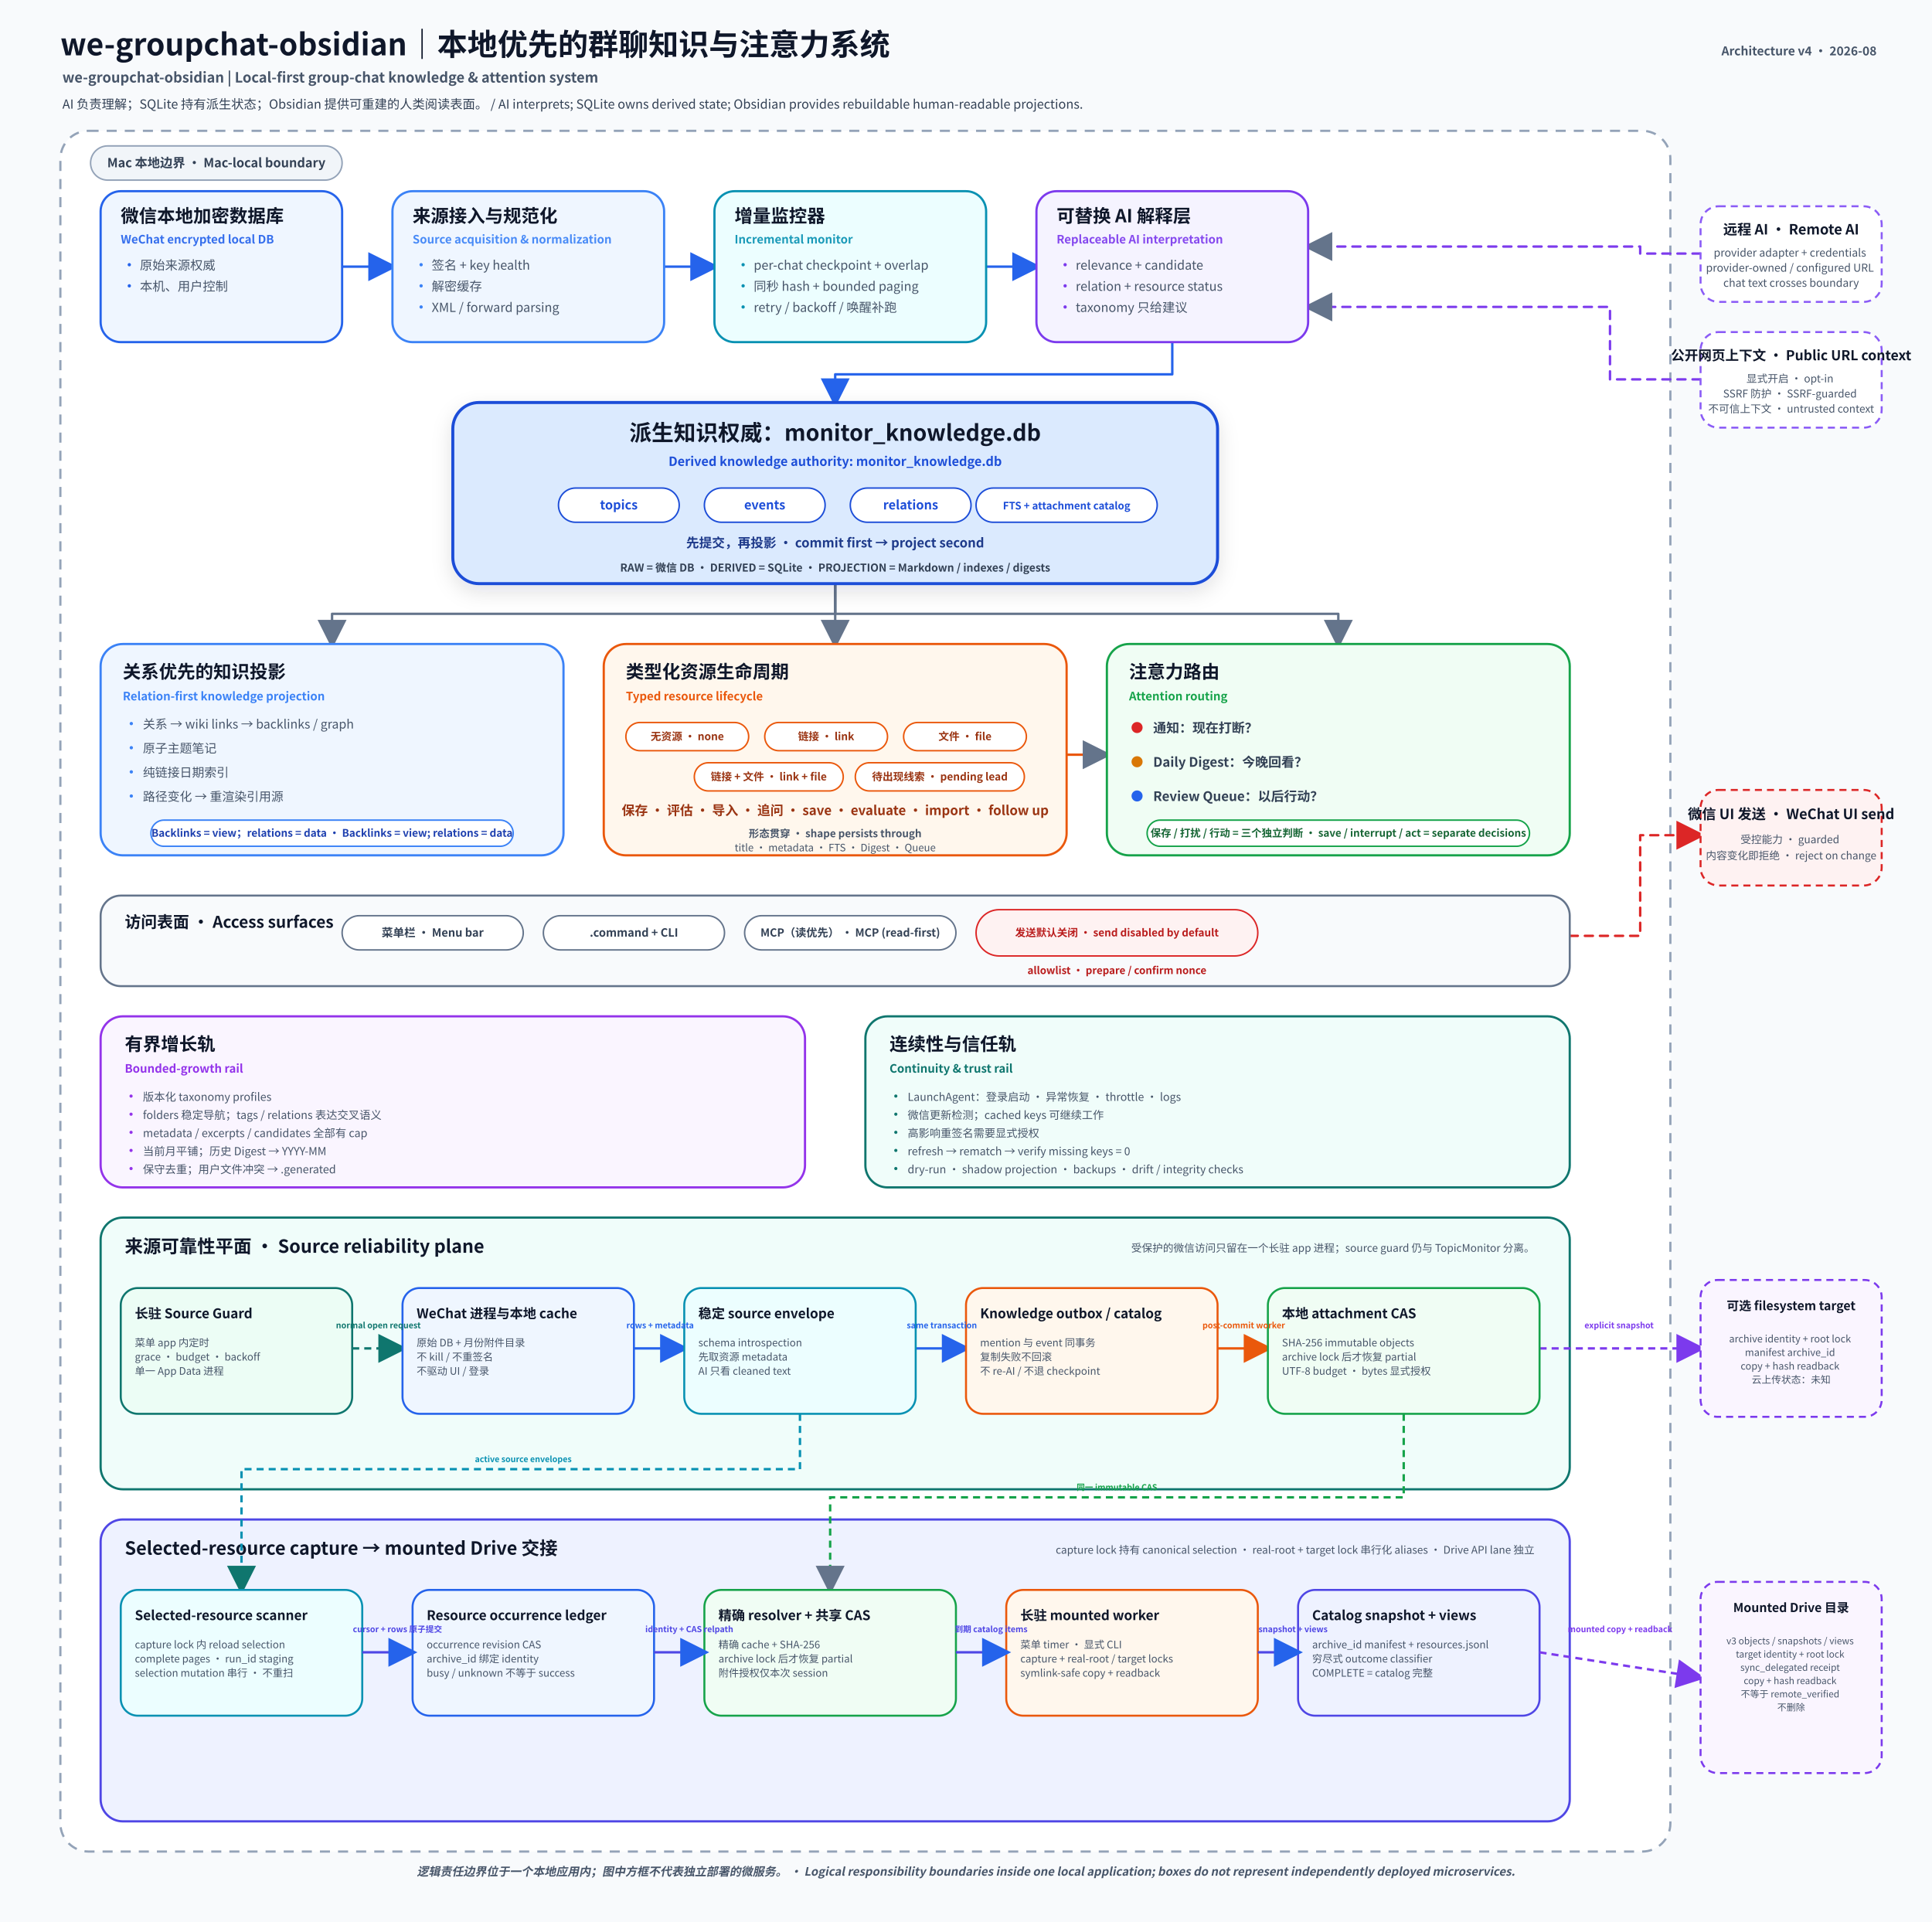
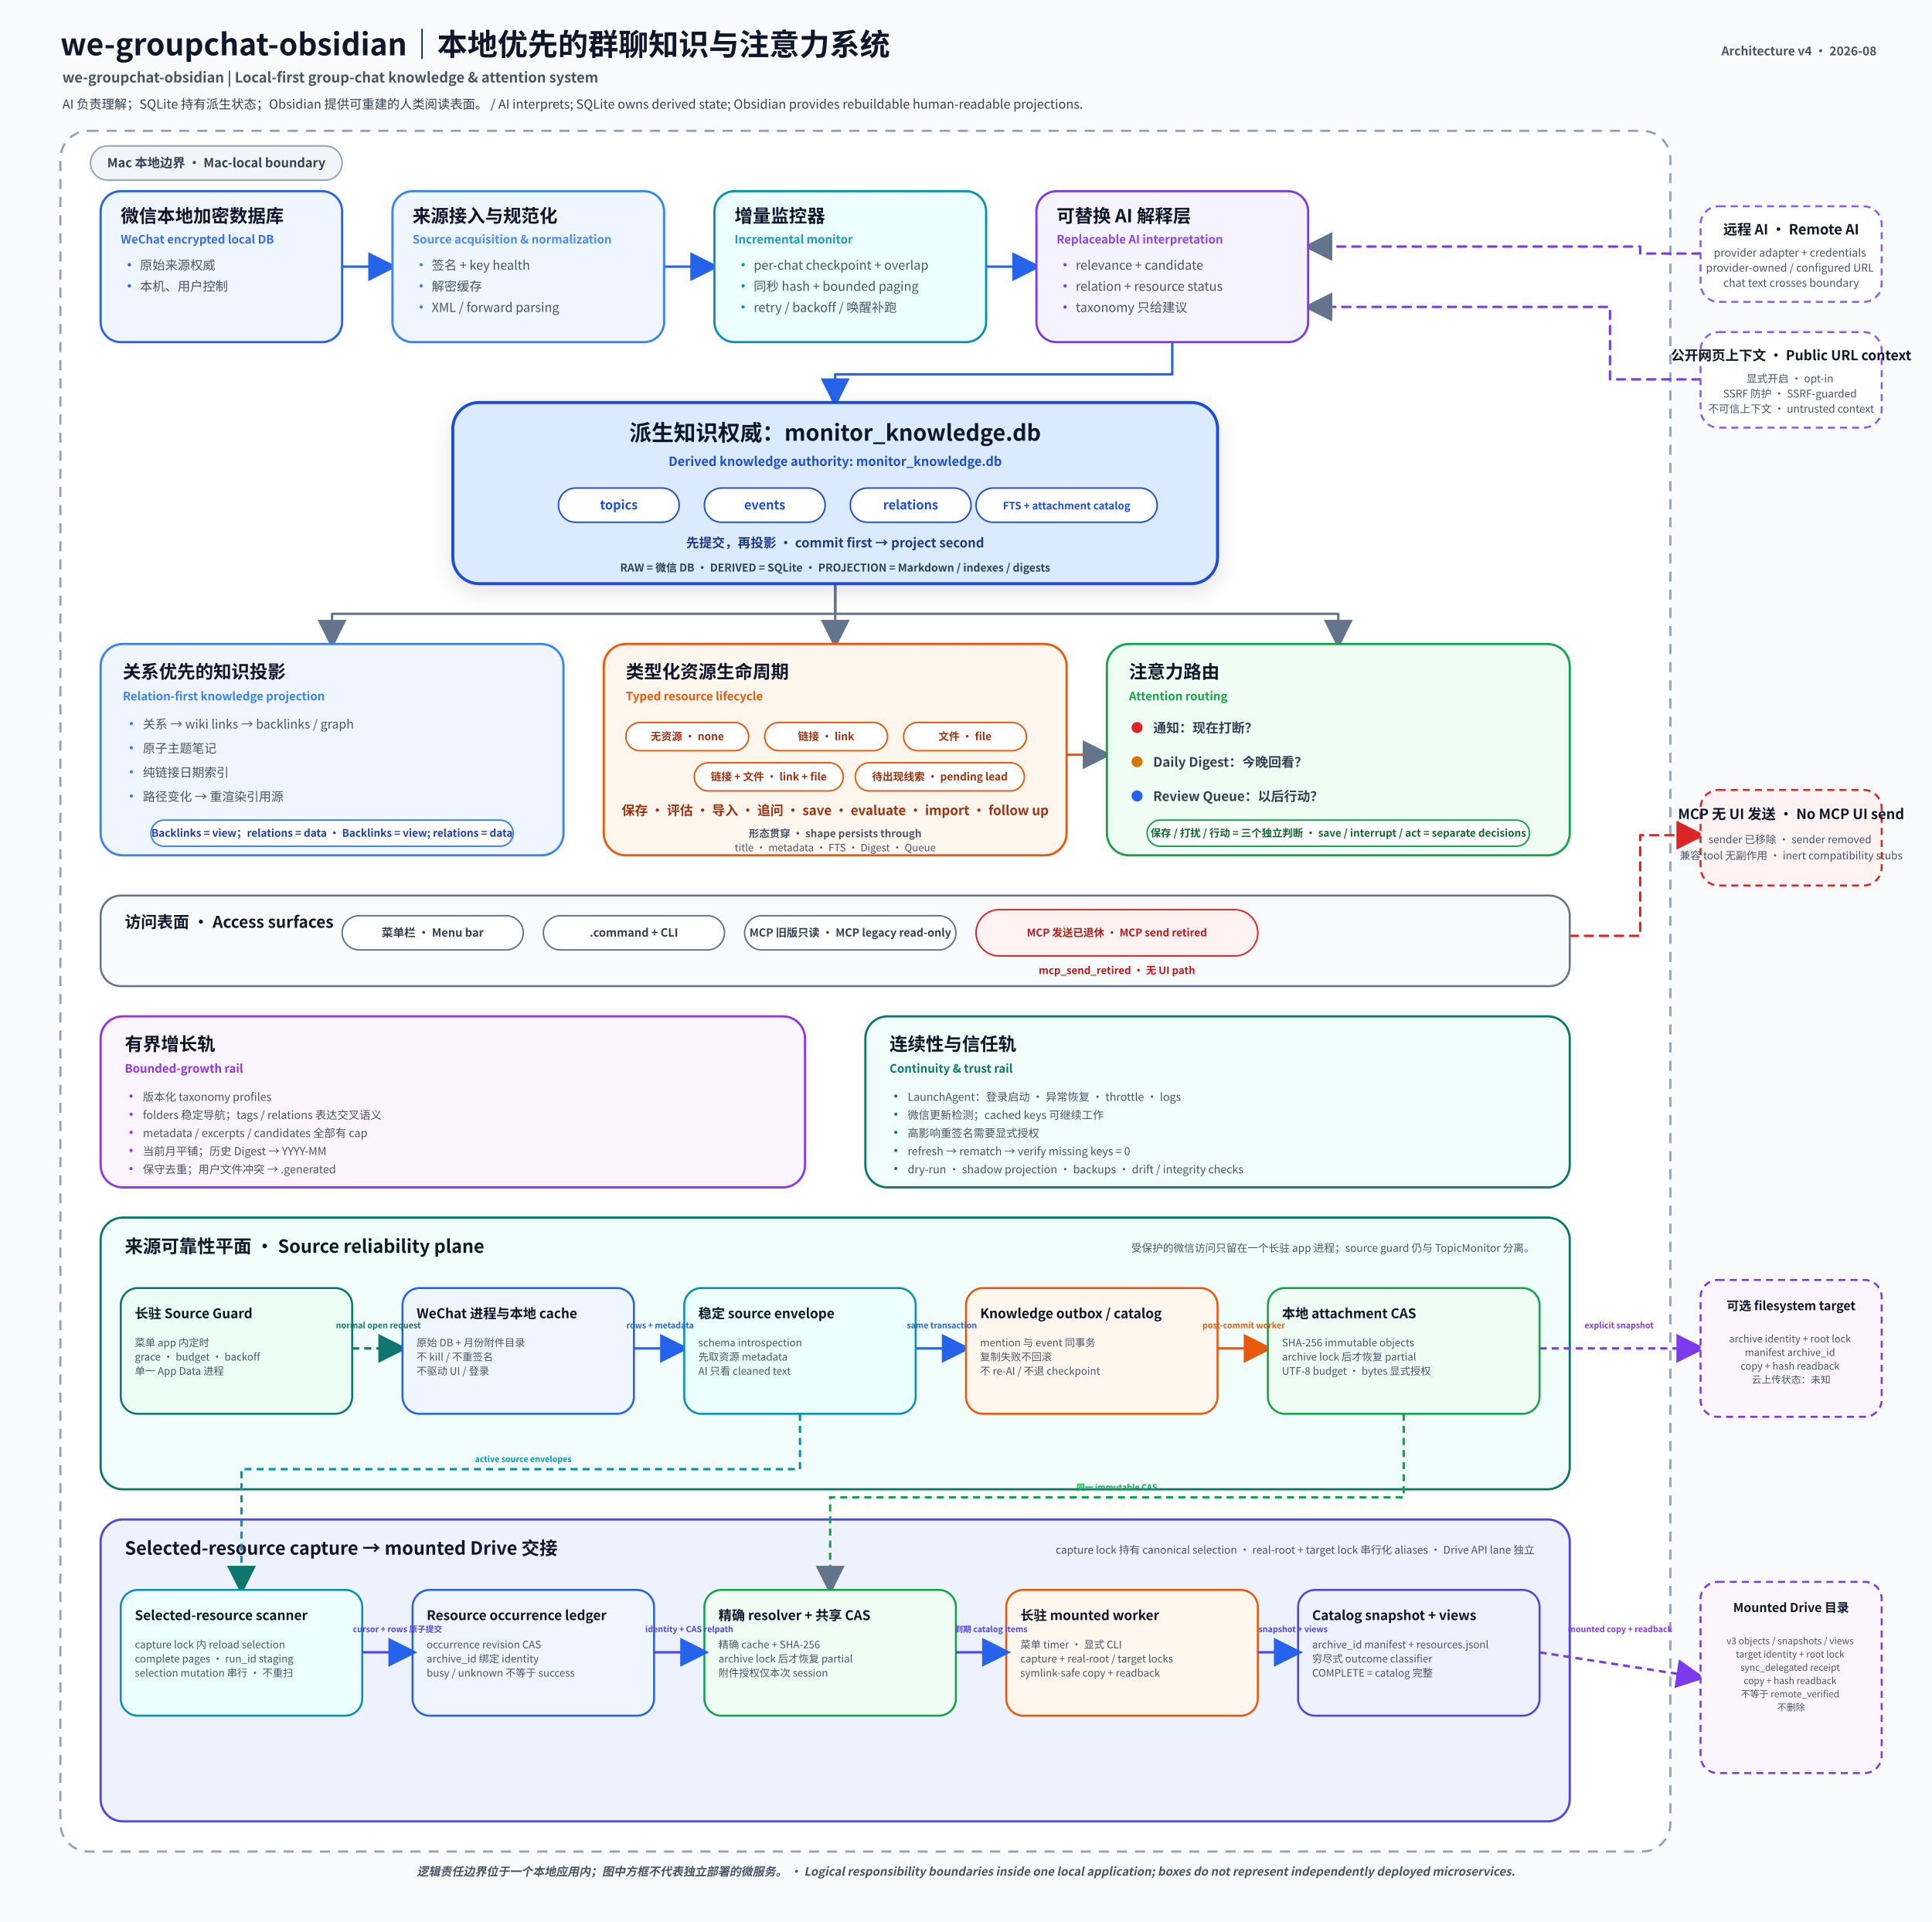
<svg xmlns="http://www.w3.org/2000/svg" width="1920" height="1910" viewBox="0 0 1920 1910" role="img" aria-labelledby="title desc">
  <defs>
    <marker id="arrow" markerWidth="12" markerHeight="12" refX="10" refY="6" orient="auto" markerUnits="strokeWidth">
      <path d="M 0 0 L 12 6 L 0 12 z" fill="#64748B" />
    </marker>
    <marker id="arrowBlue" markerWidth="12" markerHeight="12" refX="10" refY="6" orient="auto" markerUnits="strokeWidth">
      <path d="M 0 0 L 12 6 L 0 12 z" fill="#2563EB" />
    </marker>
    <marker id="arrowRed" markerWidth="12" markerHeight="12" refX="10" refY="6" orient="auto" markerUnits="strokeWidth">
      <path d="M 0 0 L 12 6 L 0 12 z" fill="#DC2626" />
    </marker>
    <filter id="shadow" x="-20%" y="-20%" width="140%" height="140%">
      <feDropShadow dx="0" dy="7" stdDeviation="10" flood-color="#0F172A" flood-opacity="0.12" />
    </filter>
    <marker id="arrowTeal" markerWidth="12" markerHeight="12" refX="10" refY="6" orient="auto">
      <path d="M 0 0 L 12 6 L 0 12 z" fill="#0F766E" />
    </marker>
    <marker id="arrowOrange" markerWidth="12" markerHeight="12" refX="10" refY="6" orient="auto">
      <path d="M 0 0 L 12 6 L 0 12 z" fill="#EA580C" />
    </marker>
    <marker id="arrowPurple" markerWidth="12" markerHeight="12" refX="10" refY="6" orient="auto">
      <path d="M 0 0 L 12 6 L 0 12 z" fill="#7C3AED" />
    </marker>
  </defs>
  <rect width="1920" height="1910" fill="#F8FAFC" />
  <text x="60" y="55" text-anchor="start" font-family="Noto Sans CJK SC, sans-serif" font-size="30" font-weight="800" font-style="normal" letter-spacing="0" fill="#0F172A" opacity="1.0">we-groupchat-obsidian｜本地优先的群聊知识与注意力系统</text>
  <text x="62" y="82" text-anchor="start" font-family="Noto Sans CJK SC, sans-serif" font-size="14" font-weight="550" font-style="normal" letter-spacing="0" fill="#475569" opacity="1.0">we-groupchat-obsidian | Local-first group-chat knowledge &amp; attention system</text>
  <text x="62" y="108" text-anchor="start" font-family="Noto Sans CJK SC, sans-serif" font-size="12.5" font-weight="500" font-style="normal" letter-spacing="0" fill="#334155" opacity="1.0">AI 负责理解；SQLite 持有派生状态；Obsidian 提供可重建的人类阅读表面。  /  AI interprets; SQLite owns derived state; Obsidian provides rebuildable human-readable projections.</text>
  <text x="1865" y="55" text-anchor="end" font-family="Noto Sans CJK SC, sans-serif" font-size="12" font-weight="650" font-style="normal" letter-spacing="0" fill="#475569" opacity="1.0">Architecture v4 · 2026-08</text>
  <rect x="60" y="130" width="1600" height="1710" rx="28" fill="#FFFFFF" fill-opacity="1.0" stroke="#94A3B8" stroke-width="2.2" stroke-dasharray="10 8" />
  <rect x="90" y="145" width="250" height="34" rx="17.0" fill="#F1F5F9" fill-opacity="1.0" stroke="#94A3B8" stroke-width="1.5" />
  <text x="215.0" y="166.25" text-anchor="middle" font-family="Noto Sans CJK SC, sans-serif" font-size="12.5" font-weight="600" font-style="normal" letter-spacing="0" fill="#334155" opacity="1.0">Mac 本地边界 · Mac-local boundary</text>
  <polyline points="340,265 390,265" fill="none" stroke="#2563EB" stroke-width="2.4" stroke-linecap="round" stroke-linejoin="round" opacity="1.0" marker-end="url(#arrowBlue)" />
  <polyline points="660,265 710,265" fill="none" stroke="#2563EB" stroke-width="2.4" stroke-linecap="round" stroke-linejoin="round" opacity="1.0" marker-end="url(#arrowBlue)" />
  <polyline points="980,265 1030,265" fill="none" stroke="#2563EB" stroke-width="2.4" stroke-linecap="round" stroke-linejoin="round" opacity="1.0" marker-end="url(#arrowBlue)" />
  <polyline points="1165,340 1165,372 830,372 830,400" fill="none" stroke="#2563EB" stroke-width="2.4" stroke-linecap="round" stroke-linejoin="round" opacity="1.0" marker-end="url(#arrowBlue)" />
  <polyline points="830,580 830,610 330,610 330,640" fill="none" stroke="#64748B" stroke-width="2.4" stroke-linecap="round" stroke-linejoin="round" opacity="1.0" marker-end="url(#arrow)" />
  <polyline points="830,580 830,640" fill="none" stroke="#64748B" stroke-width="2.4" stroke-linecap="round" stroke-linejoin="round" opacity="1.0" marker-end="url(#arrow)" />
  <polyline points="830,580 830,610 1330,610 1330,640" fill="none" stroke="#64748B" stroke-width="2.4" stroke-linecap="round" stroke-linejoin="round" opacity="1.0" marker-end="url(#arrow)" />
  <polyline points="1060,750 1100,750" fill="none" stroke="#EA580C" stroke-width="2.4" stroke-linecap="round" stroke-linejoin="round" opacity="1.0" marker-end="url(#arrow)" />
  <polyline points="1690,252 1630,252 1630,245 1300,245" fill="none" stroke="#7C3AED" stroke-width="2.4" stroke-linecap="round" stroke-linejoin="round" opacity="1.0" stroke-dasharray="8 7" marker-end="url(#arrow)" />
  <polyline points="1690,377 1600,377 1600,305 1300,305" fill="none" stroke="#7C3AED" stroke-width="2.4" stroke-linecap="round" stroke-linejoin="round" opacity="1.0" stroke-dasharray="8 7" marker-end="url(#arrow)" />
  <polyline points="1560,930 1630,930 1630,830 1690,830" fill="none" stroke="#DC2626" stroke-width="2.4" stroke-linecap="round" stroke-linejoin="round" opacity="1.0" stroke-dasharray="8 7" marker-end="url(#arrowRed)" />
  <rect x="100" y="190" width="240" height="150" rx="20" fill="#EFF6FF" fill-opacity="1.0" stroke="#2563EB" stroke-width="2.2" />
  <text x="120" y="221" text-anchor="start" font-family="Noto Sans CJK SC, sans-serif" font-size="18" font-weight="750" font-style="normal" letter-spacing="0" fill="#0F172A" opacity="1.0">微信本地加密数据库</text>
  <text x="120" y="242" text-anchor="start" font-family="Noto Sans CJK SC, sans-serif" font-size="11.5" font-weight="560" font-style="normal" letter-spacing="0" fill="#2563EB" opacity="0.92">WeChat encrypted local DB</text>
  <text x="122" y="268" text-anchor="start" font-family="Noto Sans CJK SC, sans-serif" font-size="13" font-weight="800" font-style="normal" letter-spacing="0" fill="#2563EB" opacity="1.0">•</text>
  <text x="139" y="268" text-anchor="start" font-family="Noto Sans CJK SC, sans-serif" font-size="12.5" font-weight="500" font-style="normal" letter-spacing="0" fill="#475569" opacity="1.0">原始来源权威</text>
  <text x="122" y="289" text-anchor="start" font-family="Noto Sans CJK SC, sans-serif" font-size="13" font-weight="800" font-style="normal" letter-spacing="0" fill="#2563EB" opacity="1.0">•</text>
  <text x="139" y="289" text-anchor="start" font-family="Noto Sans CJK SC, sans-serif" font-size="12.5" font-weight="500" font-style="normal" letter-spacing="0" fill="#475569" opacity="1.0">本机、用户控制</text>
  <rect x="390" y="190" width="270" height="150" rx="20" fill="#EFF6FF" fill-opacity="1.0" stroke="#3B82F6" stroke-width="2.2" />
  <text x="410" y="221" text-anchor="start" font-family="Noto Sans CJK SC, sans-serif" font-size="18" font-weight="750" font-style="normal" letter-spacing="0" fill="#0F172A" opacity="1.0">来源接入与规范化</text>
  <text x="410" y="242" text-anchor="start" font-family="Noto Sans CJK SC, sans-serif" font-size="11.5" font-weight="560" font-style="normal" letter-spacing="0" fill="#3B82F6" opacity="0.92">Source acquisition &amp; normalization</text>
  <text x="412" y="268" text-anchor="start" font-family="Noto Sans CJK SC, sans-serif" font-size="13" font-weight="800" font-style="normal" letter-spacing="0" fill="#3B82F6" opacity="1.0">•</text>
  <text x="429" y="268" text-anchor="start" font-family="Noto Sans CJK SC, sans-serif" font-size="12.5" font-weight="500" font-style="normal" letter-spacing="0" fill="#475569" opacity="1.0">签名 + key health</text>
  <text x="412" y="289" text-anchor="start" font-family="Noto Sans CJK SC, sans-serif" font-size="13" font-weight="800" font-style="normal" letter-spacing="0" fill="#3B82F6" opacity="1.0">•</text>
  <text x="429" y="289" text-anchor="start" font-family="Noto Sans CJK SC, sans-serif" font-size="12.5" font-weight="500" font-style="normal" letter-spacing="0" fill="#475569" opacity="1.0">解密缓存</text>
  <text x="412" y="310" text-anchor="start" font-family="Noto Sans CJK SC, sans-serif" font-size="13" font-weight="800" font-style="normal" letter-spacing="0" fill="#3B82F6" opacity="1.0">•</text>
  <text x="429" y="310" text-anchor="start" font-family="Noto Sans CJK SC, sans-serif" font-size="12.5" font-weight="500" font-style="normal" letter-spacing="0" fill="#475569" opacity="1.0">XML / forward parsing</text>
  <rect x="710" y="190" width="270" height="150" rx="20" fill="#ECFEFF" fill-opacity="1.0" stroke="#0891B2" stroke-width="2.2" />
  <text x="730" y="221" text-anchor="start" font-family="Noto Sans CJK SC, sans-serif" font-size="18" font-weight="750" font-style="normal" letter-spacing="0" fill="#0F172A" opacity="1.0">增量监控器</text>
  <text x="730" y="242" text-anchor="start" font-family="Noto Sans CJK SC, sans-serif" font-size="11.5" font-weight="560" font-style="normal" letter-spacing="0" fill="#0891B2" opacity="0.92">Incremental monitor</text>
  <text x="732" y="268" text-anchor="start" font-family="Noto Sans CJK SC, sans-serif" font-size="13" font-weight="800" font-style="normal" letter-spacing="0" fill="#0891B2" opacity="1.0">•</text>
  <text x="749" y="268" text-anchor="start" font-family="Noto Sans CJK SC, sans-serif" font-size="12.5" font-weight="500" font-style="normal" letter-spacing="0" fill="#475569" opacity="1.0">per-chat checkpoint + overlap</text>
  <text x="732" y="289" text-anchor="start" font-family="Noto Sans CJK SC, sans-serif" font-size="13" font-weight="800" font-style="normal" letter-spacing="0" fill="#0891B2" opacity="1.0">•</text>
  <text x="749" y="289" text-anchor="start" font-family="Noto Sans CJK SC, sans-serif" font-size="12.5" font-weight="500" font-style="normal" letter-spacing="0" fill="#475569" opacity="1.0">同秒 hash + bounded paging</text>
  <text x="732" y="310" text-anchor="start" font-family="Noto Sans CJK SC, sans-serif" font-size="13" font-weight="800" font-style="normal" letter-spacing="0" fill="#0891B2" opacity="1.0">•</text>
  <text x="749" y="310" text-anchor="start" font-family="Noto Sans CJK SC, sans-serif" font-size="12.5" font-weight="500" font-style="normal" letter-spacing="0" fill="#475569" opacity="1.0">retry / backoff / 唤醒补跑</text>
  <rect x="1030" y="190" width="270" height="150" rx="20" fill="#F5F3FF" fill-opacity="1.0" stroke="#7C3AED" stroke-width="2.2" />
  <text x="1050" y="221" text-anchor="start" font-family="Noto Sans CJK SC, sans-serif" font-size="18" font-weight="750" font-style="normal" letter-spacing="0" fill="#0F172A" opacity="1.0">可替换 AI 解释层</text>
  <text x="1050" y="242" text-anchor="start" font-family="Noto Sans CJK SC, sans-serif" font-size="11.5" font-weight="560" font-style="normal" letter-spacing="0" fill="#7C3AED" opacity="0.92">Replaceable AI interpretation</text>
  <text x="1052" y="268" text-anchor="start" font-family="Noto Sans CJK SC, sans-serif" font-size="13" font-weight="800" font-style="normal" letter-spacing="0" fill="#7C3AED" opacity="1.0">•</text>
  <text x="1069" y="268" text-anchor="start" font-family="Noto Sans CJK SC, sans-serif" font-size="12.5" font-weight="500" font-style="normal" letter-spacing="0" fill="#475569" opacity="1.0">relevance + candidate</text>
  <text x="1052" y="289" text-anchor="start" font-family="Noto Sans CJK SC, sans-serif" font-size="13" font-weight="800" font-style="normal" letter-spacing="0" fill="#7C3AED" opacity="1.0">•</text>
  <text x="1069" y="289" text-anchor="start" font-family="Noto Sans CJK SC, sans-serif" font-size="12.5" font-weight="500" font-style="normal" letter-spacing="0" fill="#475569" opacity="1.0">relation + resource status</text>
  <text x="1052" y="310" text-anchor="start" font-family="Noto Sans CJK SC, sans-serif" font-size="13" font-weight="800" font-style="normal" letter-spacing="0" fill="#7C3AED" opacity="1.0">•</text>
  <text x="1069" y="310" text-anchor="start" font-family="Noto Sans CJK SC, sans-serif" font-size="12.5" font-weight="500" font-style="normal" letter-spacing="0" fill="#475569" opacity="1.0">taxonomy 只给建议</text>
  <rect x="1690" y="205" width="180" height="95" rx="18" fill="#FFFFFF" fill-opacity="1.0" stroke="#8B5CF6" stroke-width="2" stroke-dasharray="7 5" />
  <text x="1780" y="233" text-anchor="middle" font-family="Noto Sans CJK SC, sans-serif" font-size="14" font-weight="750" font-style="normal" letter-spacing="0" fill="#0F172A" opacity="1.0">远程 AI · Remote AI</text>
  <text x="1780" y="255" text-anchor="middle" font-family="Noto Sans CJK SC, sans-serif" font-size="10.8" font-weight="500" fill="#475569">
    <tspan x="1780" dy="0">provider adapter + credentials</tspan>
    <tspan x="1780" dy="15">provider-owned / configured URL</tspan>
    <tspan x="1780" dy="15">chat text crosses boundary</tspan>
  </text>
  <rect x="1690" y="330" width="180" height="95" rx="18" fill="#FFFFFF" fill-opacity="1.0" stroke="#8B5CF6" stroke-width="2" stroke-dasharray="7 5" />
  <text x="1780" y="358" text-anchor="middle" font-family="Noto Sans CJK SC, sans-serif" font-size="13.5" font-weight="750" font-style="normal" letter-spacing="0" fill="#0F172A" opacity="1.0">公开网页上下文 · Public URL context</text>
  <text x="1780" y="380" text-anchor="middle" font-family="Noto Sans CJK SC, sans-serif" font-size="10.5" font-weight="500" fill="#475569">
    <tspan x="1780" dy="0">显式开启 · opt-in</tspan>
    <tspan x="1780" dy="15">SSRF 防护 · SSRF-guarded</tspan>
    <tspan x="1780" dy="15">不可信上下文 · untrusted context</tspan>
  </text>
  <rect x="450" y="400" width="760" height="180" rx="26" fill="#DBEAFE" fill-opacity="1.0" stroke="#1D4ED8" stroke-width="3" filter="url(#shadow)" />
  <text x="830" y="438" text-anchor="middle" font-family="Noto Sans CJK SC, sans-serif" font-size="22" font-weight="800" font-style="normal" letter-spacing="0" fill="#0F172A" opacity="1.0">派生知识权威：monitor_knowledge.db</text>
  <text x="830" y="463" text-anchor="middle" font-family="Noto Sans CJK SC, sans-serif" font-size="12.5" font-weight="620" font-style="normal" letter-spacing="0" fill="#1D4ED8" opacity="1.0">Derived knowledge authority: monitor_knowledge.db</text>
  <rect x="555" y="485" width="120" height="34" rx="17.0" fill="#FFFFFF" fill-opacity="1.0" stroke="#1D4ED8" stroke-width="1.5" />
  <text x="615.0" y="506.25" text-anchor="middle" font-family="Noto Sans CJK SC, sans-serif" font-size="12.5" font-weight="700" font-style="normal" letter-spacing="0" fill="#1D4ED8" opacity="1.0">topics</text>
  <rect x="700" y="485" width="120" height="34" rx="17.0" fill="#FFFFFF" fill-opacity="1.0" stroke="#1D4ED8" stroke-width="1.5" />
  <text x="760.0" y="506.25" text-anchor="middle" font-family="Noto Sans CJK SC, sans-serif" font-size="12.5" font-weight="700" font-style="normal" letter-spacing="0" fill="#1D4ED8" opacity="1.0">events</text>
  <rect x="845" y="485" width="120" height="34" rx="17.0" fill="#FFFFFF" fill-opacity="1.0" stroke="#1D4ED8" stroke-width="1.5" />
  <text x="905.0" y="506.25" text-anchor="middle" font-family="Noto Sans CJK SC, sans-serif" font-size="12.5" font-weight="700" font-style="normal" letter-spacing="0" fill="#1D4ED8" opacity="1.0">relations</text>
  <rect x="970" y="485" width="180" height="34" rx="17.0" fill="#FFFFFF" fill-opacity="1.0" stroke="#1D4ED8" stroke-width="1.5" />
  <text x="1060" y="506.25" text-anchor="middle" font-family="Noto Sans CJK SC, sans-serif" font-size="10.2" font-weight="700" fill="#1D4ED8">FTS + attachment catalog</text>
  <text x="830" y="544" text-anchor="middle" font-family="Noto Sans CJK SC, sans-serif" font-size="12.8" font-weight="700" font-style="normal" letter-spacing="0" fill="#1E3A8A" opacity="1.0">先提交，再投影 · commit first → project second</text>
  <text x="830" y="568" text-anchor="middle" font-family="Noto Sans CJK SC, sans-serif" font-size="10.7" font-weight="600" font-style="normal" letter-spacing="0" fill="#334155" opacity="1.0">RAW = 微信 DB · DERIVED = SQLite · PROJECTION = Markdown / indexes / digests</text>
  <rect x="100" y="640" width="460" height="210" rx="22" fill="#EFF6FF" fill-opacity="1.0" stroke="#3B82F6" stroke-width="2.2" />
  <text x="122" y="674" text-anchor="start" font-family="Noto Sans CJK SC, sans-serif" font-size="18" font-weight="780" font-style="normal" letter-spacing="0" fill="#0F172A" opacity="1.0">关系优先的知识投影</text>
  <text x="122" y="696" text-anchor="start" font-family="Noto Sans CJK SC, sans-serif" font-size="11.5" font-weight="600" font-style="normal" letter-spacing="0" fill="#3B82F6" opacity="1.0">Relation-first knowledge projection</text>
  <text x="124" y="724" text-anchor="start" font-family="Noto Sans CJK SC, sans-serif" font-size="13" font-weight="800" font-style="normal" letter-spacing="0" fill="#3B82F6" opacity="1.0">•</text>
  <text x="142" y="724" text-anchor="start" font-family="Noto Sans CJK SC, sans-serif" font-size="12.2" font-weight="500" font-style="normal" letter-spacing="0" fill="#475569" opacity="1.0">关系 → wiki links → backlinks / graph</text>
  <text x="124" y="748" text-anchor="start" font-family="Noto Sans CJK SC, sans-serif" font-size="13" font-weight="800" font-style="normal" letter-spacing="0" fill="#3B82F6" opacity="1.0">•</text>
  <text x="142" y="748" text-anchor="start" font-family="Noto Sans CJK SC, sans-serif" font-size="12.2" font-weight="500" font-style="normal" letter-spacing="0" fill="#475569" opacity="1.0">原子主题笔记</text>
  <text x="124" y="772" text-anchor="start" font-family="Noto Sans CJK SC, sans-serif" font-size="13" font-weight="800" font-style="normal" letter-spacing="0" fill="#3B82F6" opacity="1.0">•</text>
  <text x="142" y="772" text-anchor="start" font-family="Noto Sans CJK SC, sans-serif" font-size="12.2" font-weight="500" font-style="normal" letter-spacing="0" fill="#475569" opacity="1.0">纯链接日期索引</text>
  <text x="124" y="796" text-anchor="start" font-family="Noto Sans CJK SC, sans-serif" font-size="13" font-weight="800" font-style="normal" letter-spacing="0" fill="#3B82F6" opacity="1.0">•</text>
  <text x="142" y="796" text-anchor="start" font-family="Noto Sans CJK SC, sans-serif" font-size="12.2" font-weight="500" font-style="normal" letter-spacing="0" fill="#475569" opacity="1.0">路径变化 → 重渲染引用源</text>
  <rect x="150" y="815" width="360" height="26" rx="13.0" fill="#FFFFFF" fill-opacity="1.0" stroke="#3B82F6" stroke-width="1.5" />
  <text x="330.0" y="831.536" text-anchor="middle" font-family="Noto Sans CJK SC, sans-serif" font-size="10.4" font-weight="650" font-style="normal" letter-spacing="0" fill="#1E40AF" opacity="1.0">Backlinks = view；relations = data · Backlinks = view; relations = data</text>
  <rect x="600" y="640" width="460" height="210" rx="22" fill="#FFF7ED" fill-opacity="1.0" stroke="#EA580C" stroke-width="2.2" />
  <text x="622" y="674" text-anchor="start" font-family="Noto Sans CJK SC, sans-serif" font-size="18" font-weight="780" font-style="normal" letter-spacing="0" fill="#0F172A" opacity="1.0">类型化资源生命周期</text>
  <text x="622" y="696" text-anchor="start" font-family="Noto Sans CJK SC, sans-serif" font-size="11.5" font-weight="600" font-style="normal" letter-spacing="0" fill="#EA580C" opacity="1.0">Typed resource lifecycle</text>
  <rect x="622" y="718" width="122" height="28" rx="14.0" fill="#FFFFFF" fill-opacity="1.0" stroke="#EA580C" stroke-width="1.5" />
  <text x="683.0" y="735.57" text-anchor="middle" font-family="Noto Sans CJK SC, sans-serif" font-size="10.5" font-weight="650" font-style="normal" letter-spacing="0" fill="#9A3412" opacity="1.0">无资源 · none</text>
  <rect x="760" y="718" width="122" height="28" rx="14.0" fill="#FFFFFF" fill-opacity="1.0" stroke="#EA580C" stroke-width="1.5" />
  <text x="821.0" y="735.57" text-anchor="middle" font-family="Noto Sans CJK SC, sans-serif" font-size="10.5" font-weight="650" font-style="normal" letter-spacing="0" fill="#9A3412" opacity="1.0">链接 · link</text>
  <rect x="898" y="718" width="122" height="28" rx="14.0" fill="#FFFFFF" fill-opacity="1.0" stroke="#EA580C" stroke-width="1.5" />
  <text x="959.0" y="735.57" text-anchor="middle" font-family="Noto Sans CJK SC, sans-serif" font-size="10.5" font-weight="650" font-style="normal" letter-spacing="0" fill="#9A3412" opacity="1.0">文件 · file</text>
  <rect x="690" y="758" width="148" height="28" rx="14.0" fill="#FFFFFF" fill-opacity="1.0" stroke="#EA580C" stroke-width="1.5" />
  <text x="764.0" y="775.57" text-anchor="middle" font-family="Noto Sans CJK SC, sans-serif" font-size="10.5" font-weight="650" font-style="normal" letter-spacing="0" fill="#9A3412" opacity="1.0">链接 + 文件 · link + file</text>
  <rect x="850" y="758" width="168" height="28" rx="14.0" fill="#FFFFFF" fill-opacity="1.0" stroke="#EA580C" stroke-width="1.5" />
  <text x="934.0" y="775.57" text-anchor="middle" font-family="Noto Sans CJK SC, sans-serif" font-size="10.5" font-weight="650" font-style="normal" letter-spacing="0" fill="#9A3412" opacity="1.0">待出现线索 · pending lead</text>
  <text x="830" y="810" text-anchor="middle" font-family="Noto Sans CJK SC, sans-serif" font-size="13" font-weight="750" font-style="normal" letter-spacing="0" fill="#9A3412" opacity="1.0">保存 · 评估 · 导入 · 追问 · save · evaluate · import · follow up</text>
  <text x="830" y="832" text-anchor="middle" font-family="Noto Sans CJK SC, sans-serif" font-size="10.3" font-weight="600" font-style="normal" letter-spacing="0" fill="#475569" opacity="1.0">形态贯穿 · shape persists through</text>
  <text x="830" y="846" text-anchor="middle" font-family="Noto Sans CJK SC, sans-serif" font-size="10.1" font-weight="520" font-style="normal" letter-spacing="0" fill="#475569" opacity="1.0">title · metadata · FTS · Digest · Queue</text>
  <rect x="1100" y="640" width="460" height="210" rx="22" fill="#F0FDF4" fill-opacity="1.0" stroke="#16A34A" stroke-width="2.2" />
  <text x="1122" y="674" text-anchor="start" font-family="Noto Sans CJK SC, sans-serif" font-size="18" font-weight="780" font-style="normal" letter-spacing="0" fill="#0F172A" opacity="1.0">注意力路由</text>
  <text x="1122" y="696" text-anchor="start" font-family="Noto Sans CJK SC, sans-serif" font-size="11.5" font-weight="600" font-style="normal" letter-spacing="0" fill="#16A34A" opacity="1.0">Attention routing</text>
  <circle cx="1130" cy="723" r="5.5" fill="#DC2626" />
  <text x="1146" y="728" text-anchor="start" font-family="Noto Sans CJK SC, sans-serif" font-size="13" font-weight="650" font-style="normal" letter-spacing="0" fill="#334155" opacity="1.0">通知：现在打断？</text>
  <circle cx="1130" cy="757" r="5.5" fill="#D97706" />
  <text x="1146" y="762" text-anchor="start" font-family="Noto Sans CJK SC, sans-serif" font-size="13" font-weight="650" font-style="normal" letter-spacing="0" fill="#334155" opacity="1.0">Daily Digest：今晚回看？</text>
  <circle cx="1130" cy="791" r="5.5" fill="#2563EB" />
  <text x="1146" y="796" text-anchor="start" font-family="Noto Sans CJK SC, sans-serif" font-size="13" font-weight="650" font-style="normal" letter-spacing="0" fill="#334155" opacity="1.0">Review Queue：以后行动？</text>
  <rect x="1140" y="815" width="380" height="26" rx="13.0" fill="#FFFFFF" fill-opacity="1.0" stroke="#16A34A" stroke-width="1.5" />
  <text x="1330.0" y="831.502" text-anchor="middle" font-family="Noto Sans CJK SC, sans-serif" font-size="10.3" font-weight="650" font-style="normal" letter-spacing="0" fill="#166534" opacity="1.0">保存 / 打扰 / 行动 = 三个独立判断 · save / interrupt / act = separate decisions</text>
  <rect x="100" y="890" width="1460" height="90" rx="20" fill="#F8FAFC" fill-opacity="1.0" stroke="#64748B" stroke-width="2" />
  <text x="124" y="922" text-anchor="start" font-family="Noto Sans CJK SC, sans-serif" font-size="16" font-weight="760" font-style="normal" letter-spacing="0" fill="#0F172A" opacity="1.0">访问表面 · Access surfaces</text>
  <rect x="340" y="910" width="180" height="34" rx="17.0" fill="#FFFFFF" fill-opacity="1.0" stroke="#64748B" stroke-width="1.5" />
  <text x="430.0" y="930.808" text-anchor="middle" font-family="Noto Sans CJK SC, sans-serif" font-size="11.2" font-weight="600" font-style="normal" letter-spacing="0" fill="#334155" opacity="1.0">菜单栏 · Menu bar</text>
  <rect x="540" y="910" width="180" height="34" rx="17.0" fill="#FFFFFF" fill-opacity="1.0" stroke="#64748B" stroke-width="1.5" />
  <text x="630.0" y="930.808" text-anchor="middle" font-family="Noto Sans CJK SC, sans-serif" font-size="11.2" font-weight="600" font-style="normal" letter-spacing="0" fill="#334155" opacity="1.0">.command + CLI</text>
  <rect x="740" y="910" width="210" height="34" rx="17.0" fill="#FFFFFF" fill-opacity="1.0" stroke="#64748B" stroke-width="1.5" />
-   <text x="845.0" y="930.706" text-anchor="middle" font-family="Noto Sans CJK SC, sans-serif" font-size="10.9" font-weight="600" font-style="normal" letter-spacing="0" fill="#334155" opacity="1.0">MCP（读优先） · MCP (read-first)</text>
+   <text x="845.0" y="930.706" text-anchor="middle" font-family="Noto Sans CJK SC, sans-serif" font-size="10.9" font-weight="600" font-style="normal" letter-spacing="0" fill="#334155" opacity="1.0">MCP 旧版只读 · MCP legacy read-only</text>
  <rect x="970" y="904" width="280" height="46" rx="23.0" fill="#FEF2F2" fill-opacity="1.0" stroke="#DC2626" stroke-width="1.5" />
-   <text x="1110.0" y="930.536" text-anchor="middle" font-family="Noto Sans CJK SC, sans-serif" font-size="10.4" font-weight="600" font-style="normal" letter-spacing="0" fill="#B91C1C" opacity="1.0">发送默认关闭 · send disabled by default</text>
-   <text x="1110" y="968" text-anchor="middle" font-family="Noto Sans CJK SC, sans-serif" font-size="10.2" font-weight="620" font-style="normal" letter-spacing="0" fill="#B91C1C" opacity="1.0">allowlist · prepare / confirm nonce</text>
+   <text x="1110.0" y="930.536" text-anchor="middle" font-family="Noto Sans CJK SC, sans-serif" font-size="10.4" font-weight="600" font-style="normal" letter-spacing="0" fill="#B91C1C" opacity="1.0">MCP 发送已退休 · MCP send retired</text>
+   <text x="1110" y="968" text-anchor="middle" font-family="Noto Sans CJK SC, sans-serif" font-size="10.2" font-weight="620" font-style="normal" letter-spacing="0" fill="#B91C1C" opacity="1.0">mcp_send_retired · 无 UI path</text>
  <rect x="1690" y="785" width="180" height="95" rx="18" fill="#FEF2F2" fill-opacity="1.0" stroke="#DC2626" stroke-width="2" stroke-dasharray="7 5" />
-   <text x="1780" y="814" text-anchor="middle" font-family="Noto Sans CJK SC, sans-serif" font-size="14" font-weight="760" font-style="normal" letter-spacing="0" fill="#0F172A" opacity="1.0">微信 UI 发送 · WeChat UI send</text>
+   <text x="1780" y="814" text-anchor="middle" font-family="Noto Sans CJK SC, sans-serif" font-size="14" font-weight="760" font-style="normal" letter-spacing="0" fill="#0F172A" opacity="1.0">MCP 无 UI 发送 · No MCP UI send</text>
  <text x="1780" y="838" text-anchor="middle" font-family="Noto Sans CJK SC, sans-serif" font-size="10.5" font-weight="500" fill="#475569">
-     <tspan x="1780" dy="0">受控能力 · guarded</tspan>
-     <tspan x="1780" dy="16">内容变化即拒绝 · reject on change</tspan>
+     <tspan x="1780" dy="0">sender 已移除 · sender removed</tspan>
+     <tspan x="1780" dy="16">兼容 tool 无副作用 · inert compatibility stubs</tspan>
  </text>
  <rect x="100" y="1010" width="700" height="170" rx="22" fill="#FAF5FF" fill-opacity="1.0" stroke="#9333EA" stroke-width="2.2" />
  <text x="124" y="1044" text-anchor="start" font-family="Noto Sans CJK SC, sans-serif" font-size="18" font-weight="780" font-style="normal" letter-spacing="0" fill="#0F172A" opacity="1.0">有界增长轨</text>
  <text x="124" y="1066" text-anchor="start" font-family="Noto Sans CJK SC, sans-serif" font-size="11.5" font-weight="600" font-style="normal" letter-spacing="0" fill="#9333EA" opacity="1.0">Bounded-growth rail</text>
  <text x="124" y="1094" text-anchor="start" font-family="Noto Sans CJK SC, sans-serif" font-size="12.5" font-weight="800" font-style="normal" letter-spacing="0" fill="#9333EA" opacity="1.0">•</text>
  <text x="142" y="1094" text-anchor="start" font-family="Noto Sans CJK SC, sans-serif" font-size="11.0" font-weight="520" font-style="normal" letter-spacing="0" fill="#475569" opacity="1.0">版本化 taxonomy profiles</text>
  <text x="124" y="1112" text-anchor="start" font-family="Noto Sans CJK SC, sans-serif" font-size="12.5" font-weight="800" font-style="normal" letter-spacing="0" fill="#9333EA" opacity="1.0">•</text>
  <text x="142" y="1112" text-anchor="start" font-family="Noto Sans CJK SC, sans-serif" font-size="11.0" font-weight="520" font-style="normal" letter-spacing="0" fill="#475569" opacity="1.0">folders 稳定导航；tags / relations 表达交叉语义</text>
  <text x="124" y="1130" text-anchor="start" font-family="Noto Sans CJK SC, sans-serif" font-size="12.5" font-weight="800" font-style="normal" letter-spacing="0" fill="#9333EA" opacity="1.0">•</text>
  <text x="142" y="1130" text-anchor="start" font-family="Noto Sans CJK SC, sans-serif" font-size="11.0" font-weight="520" font-style="normal" letter-spacing="0" fill="#475569" opacity="1.0">metadata / excerpts / candidates 全部有 cap</text>
  <text x="124" y="1148" text-anchor="start" font-family="Noto Sans CJK SC, sans-serif" font-size="12.5" font-weight="800" font-style="normal" letter-spacing="0" fill="#9333EA" opacity="1.0">•</text>
  <text x="142" y="1148" text-anchor="start" font-family="Noto Sans CJK SC, sans-serif" font-size="11.0" font-weight="520" font-style="normal" letter-spacing="0" fill="#475569" opacity="1.0">当前月平铺；历史 Digest → YYYY-MM</text>
  <text x="124" y="1166" text-anchor="start" font-family="Noto Sans CJK SC, sans-serif" font-size="12.5" font-weight="800" font-style="normal" letter-spacing="0" fill="#9333EA" opacity="1.0">•</text>
  <text x="142" y="1166" text-anchor="start" font-family="Noto Sans CJK SC, sans-serif" font-size="11.0" font-weight="520" font-style="normal" letter-spacing="0" fill="#475569" opacity="1.0">保守去重；用户文件冲突 → .generated</text>
  <rect x="860" y="1010" width="700" height="170" rx="22" fill="#F0FDFA" fill-opacity="1.0" stroke="#0F766E" stroke-width="2.2" />
  <text x="884" y="1044" text-anchor="start" font-family="Noto Sans CJK SC, sans-serif" font-size="18" font-weight="780" font-style="normal" letter-spacing="0" fill="#0F172A" opacity="1.0">连续性与信任轨</text>
  <text x="884" y="1066" text-anchor="start" font-family="Noto Sans CJK SC, sans-serif" font-size="11.5" font-weight="600" font-style="normal" letter-spacing="0" fill="#0F766E" opacity="1.0">Continuity &amp; trust rail</text>
  <text x="884" y="1094" text-anchor="start" font-family="Noto Sans CJK SC, sans-serif" font-size="12.5" font-weight="800" font-style="normal" letter-spacing="0" fill="#0F766E" opacity="1.0">•</text>
  <text x="902" y="1094" text-anchor="start" font-family="Noto Sans CJK SC, sans-serif" font-size="10.9" font-weight="520" font-style="normal" letter-spacing="0" fill="#475569" opacity="1.0">LaunchAgent：登录启动 · 异常恢复 · throttle · logs</text>
  <text x="884" y="1112" text-anchor="start" font-family="Noto Sans CJK SC, sans-serif" font-size="12.5" font-weight="800" font-style="normal" letter-spacing="0" fill="#0F766E" opacity="1.0">•</text>
  <text x="902" y="1112" text-anchor="start" font-family="Noto Sans CJK SC, sans-serif" font-size="10.9" font-weight="520" font-style="normal" letter-spacing="0" fill="#475569" opacity="1.0">微信更新检测；cached keys 可继续工作</text>
  <text x="884" y="1130" text-anchor="start" font-family="Noto Sans CJK SC, sans-serif" font-size="12.5" font-weight="800" font-style="normal" letter-spacing="0" fill="#0F766E" opacity="1.0">•</text>
  <text x="902" y="1130" text-anchor="start" font-family="Noto Sans CJK SC, sans-serif" font-size="10.9" font-weight="520" font-style="normal" letter-spacing="0" fill="#475569" opacity="1.0">高影响重签名需要显式授权</text>
  <text x="884" y="1148" text-anchor="start" font-family="Noto Sans CJK SC, sans-serif" font-size="12.5" font-weight="800" font-style="normal" letter-spacing="0" fill="#0F766E" opacity="1.0">•</text>
  <text x="902" y="1148" text-anchor="start" font-family="Noto Sans CJK SC, sans-serif" font-size="10.9" font-weight="520" font-style="normal" letter-spacing="0" fill="#475569" opacity="1.0">refresh → rematch → verify missing keys = 0</text>
  <text x="884" y="1166" text-anchor="start" font-family="Noto Sans CJK SC, sans-serif" font-size="12.5" font-weight="800" font-style="normal" letter-spacing="0" fill="#0F766E" opacity="1.0">•</text>
  <text x="902" y="1166" text-anchor="start" font-family="Noto Sans CJK SC, sans-serif" font-size="10.9" font-weight="520" font-style="normal" letter-spacing="0" fill="#475569" opacity="1.0">dry-run · shadow projection · backups · drift / integrity checks</text>
  <text x="960" y="1864" text-anchor="middle" font-family="Noto Sans CJK SC, sans-serif" font-size="11.5" font-weight="550" font-style="italic" letter-spacing="0" fill="#475569" opacity="1.0">逻辑责任边界位于一个本地应用内；图中方框不代表独立部署的微服务。 · Logical responsibility boundaries inside one local application; boxes do not represent independently deployed microservices.</text>
  <rect x="100" y="1210" width="1460" height="270" rx="22" fill="#F0FDFA" stroke="#0F766E" stroke-width="2.2" />
  <text x="124" y="1245" text-anchor="start" font-family="Noto Sans CJK SC, sans-serif" font-size="18" font-weight="780" fill="#0F172A">来源可靠性平面 · Source reliability plane</text>
  <text x="1525" y="1244" text-anchor="end" font-family="Noto Sans CJK SC, sans-serif" font-size="10.5" font-weight="520" fill="#475569">受保护的微信访问只留在一个长驻 app 进程；source guard 仍与 TopicMonitor 分离。</text>
  <polyline points="350,1340 400,1340" fill="none" stroke="#0F766E" stroke-width="2.4" stroke-dasharray="7 5" marker-end="url(#arrowTeal)" />
  <polyline points="630,1340 680,1340" fill="none" stroke="#2563EB" stroke-width="2.4" marker-end="url(#arrowBlue)" />
  <polyline points="910,1340 960,1340" fill="none" stroke="#2563EB" stroke-width="2.4" marker-end="url(#arrowBlue)" />
  <polyline points="1210,1340 1260,1340" fill="none" stroke="#EA580C" stroke-width="2.4" marker-end="url(#arrowOrange)" />
  <polyline points="1530,1340 1690,1340" fill="none" stroke="#7C3AED" stroke-width="2.4" stroke-dasharray="7 5" marker-end="url(#arrowPurple)" />
  <rect x="120" y="1280" width="230" height="125" rx="17" fill="#ECFDF5" stroke="#0F766E" stroke-width="2" />
  <text x="134" y="1310" text-anchor="start" font-family="Noto Sans CJK SC, sans-serif" font-size="13.2" font-weight="750" fill="#0F172A">长驻 Source Guard</text>
  <text x="134" y="1338" text-anchor="start" font-family="Noto Sans CJK SC, sans-serif" font-size="10.2" font-weight="500" fill="#475569">
    <tspan x="134" dy="0">菜单 app 内定时</tspan>
    <tspan x="134" dy="14.076">grace · budget · backoff</tspan>
    <tspan x="134" dy="14.076">单一 App Data 进程</tspan>
  </text>
  <rect x="400" y="1280" width="230" height="125" rx="17" fill="#EFF6FF" stroke="#2563EB" stroke-width="2" />
  <text x="414" y="1310" text-anchor="start" font-family="Noto Sans CJK SC, sans-serif" font-size="13.2" font-weight="750" fill="#0F172A">WeChat 进程与本地 cache</text>
  <text x="414" y="1338" text-anchor="start" font-family="Noto Sans CJK SC, sans-serif" font-size="10.2" font-weight="500" fill="#475569">
    <tspan x="414" dy="0">原始 DB + 月份附件目录</tspan>
    <tspan x="414" dy="14.076">不 kill / 不重签名</tspan>
    <tspan x="414" dy="14.076">不驱动 UI / 登录</tspan>
  </text>
  <rect x="680" y="1280" width="230" height="125" rx="17" fill="#ECFEFF" stroke="#0891B2" stroke-width="2" />
  <text x="694" y="1310" text-anchor="start" font-family="Noto Sans CJK SC, sans-serif" font-size="13.2" font-weight="750" fill="#0F172A">稳定 source envelope</text>
  <text x="694" y="1338" text-anchor="start" font-family="Noto Sans CJK SC, sans-serif" font-size="10.2" font-weight="500" fill="#475569">
    <tspan x="694" dy="0">schema introspection</tspan>
    <tspan x="694" dy="14.076">先取资源 metadata</tspan>
    <tspan x="694" dy="14.076">AI 只看 cleaned text</tspan>
  </text>
  <rect x="960" y="1280" width="250" height="125" rx="17" fill="#FFF7ED" stroke="#EA580C" stroke-width="2" />
  <text x="974" y="1310" text-anchor="start" font-family="Noto Sans CJK SC, sans-serif" font-size="13.2" font-weight="750" fill="#0F172A">Knowledge outbox / catalog</text>
  <text x="974" y="1338" text-anchor="start" font-family="Noto Sans CJK SC, sans-serif" font-size="10.2" font-weight="500" fill="#475569">
    <tspan x="974" dy="0">mention 与 event 同事务</tspan>
    <tspan x="974" dy="14.076">复制失败不回滚</tspan>
    <tspan x="974" dy="14.076">不 re-AI / 不退 checkpoint</tspan>
  </text>
  <rect x="1260" y="1280" width="270" height="125" rx="17" fill="#F0FDF4" stroke="#16A34A" stroke-width="2" />
  <text x="1274" y="1310" text-anchor="start" font-family="Noto Sans CJK SC, sans-serif" font-size="13.2" font-weight="750" fill="#0F172A">本地 attachment CAS</text>
  <text x="1274" y="1338" text-anchor="start" font-family="Noto Sans CJK SC, sans-serif" font-size="10.2" font-weight="500" fill="#475569">
    <tspan x="1274" dy="0">SHA-256 immutable objects</tspan>
    <tspan x="1274" dy="14.076">archive lock 后才恢复 partial</tspan>
    <tspan x="1274" dy="14.076">UTF-8 budget · bytes 显式授权</tspan>
  </text>
  <rect x="1690" y="1272" width="180" height="136" rx="17" fill="#FAF5FF" stroke="#7C3AED" stroke-width="2" stroke-dasharray="7 5" />
  <text x="1780.0" y="1302" text-anchor="middle" font-family="Noto Sans CJK SC, sans-serif" font-size="12.2" font-weight="750" fill="#0F172A">可选 filesystem target</text>
  <text x="1780.0" y="1334" text-anchor="middle" font-family="Noto Sans CJK SC, sans-serif" font-size="9.8" font-weight="500" fill="#475569">
    <tspan x="1780.0" dy="0">archive identity + root lock</tspan>
    <tspan x="1780.0" dy="13.524">manifest archive_id</tspan>
    <tspan x="1780.0" dy="13.524">copy + hash readback</tspan>
    <tspan x="1780.0" dy="13.524">云上传状态：未知</tspan>
  </text>
  <text x="376.0" y="1320" text-anchor="middle" font-family="Noto Sans CJK SC, sans-serif" font-size="8.2" font-weight="650" fill="#0F766E">normal open request</text>
  <text x="656.0" y="1320" text-anchor="middle" font-family="Noto Sans CJK SC, sans-serif" font-size="8.2" font-weight="650" fill="#2563EB">rows + metadata</text>
  <text x="936.0" y="1320" text-anchor="middle" font-family="Noto Sans CJK SC, sans-serif" font-size="8.2" font-weight="650" fill="#2563EB">same transaction</text>
  <text x="1236.0" y="1320" text-anchor="middle" font-family="Noto Sans CJK SC, sans-serif" font-size="8.2" font-weight="650" fill="#EA580C">post-commit worker</text>
  <text x="1609.0" y="1320" text-anchor="middle" font-family="Noto Sans CJK SC, sans-serif" font-size="8.2" font-weight="650" fill="#7C3AED">explicit snapshot</text>
  <rect x="100" y="1510" width="1460" height="300" rx="22" fill="#EEF2FF" stroke="#4F46E5" stroke-width="2.2" />
  <text x="124" y="1545" text-anchor="start" font-family="Noto Sans CJK SC, sans-serif" font-size="18" font-weight="780" fill="#0F172A">Selected-resource capture → mounted Drive 交接</text>
  <text x="1525" y="1544" text-anchor="end" font-family="Noto Sans CJK SC, sans-serif" font-size="10.5" font-weight="520" fill="#475569">capture lock 持有 canonical selection · real-root + target lock 串行化 aliases · Drive API lane 独立</text>
  <polyline points="795,1405 795,1460 240,1460 240,1580" fill="none" stroke="#0891B2" stroke-width="2.4" stroke-dasharray="7 5" marker-end="url(#arrowTeal)" />
  <text x="520" y="1453" text-anchor="middle" font-family="Noto Sans CJK SC, sans-serif" font-size="8.2" font-weight="650" fill="#0891B2">active source envelopes</text>
  <polyline points="1395,1405 1395,1488 825,1488 825,1580" fill="none" stroke="#16A34A" stroke-width="2.4" stroke-dasharray="7 5" marker-end="url(#arrow)" />
  <text x="1110" y="1481" text-anchor="middle" font-family="Noto Sans CJK SC, sans-serif" font-size="8.2" font-weight="650" fill="#16A34A">同一 immutable CAS</text>
  <rect x="120" y="1580" width="240" height="125" rx="17" fill="#ECFEFF" stroke="#0891B2" stroke-width="2" />
  <text x="134" y="1610" text-anchor="start" font-family="Noto Sans CJK SC, sans-serif" font-size="13.2" font-weight="750" fill="#0F172A">Selected-resource scanner</text>
  <text x="134" y="1638" text-anchor="start" font-family="Noto Sans CJK SC, sans-serif" font-size="10.2" font-weight="500" fill="#475569">
    <tspan x="134" dy="0">capture lock 内 reload selection</tspan>
    <tspan x="134" dy="14.1">complete pages · run_id staging</tspan>
    <tspan x="134" dy="14.1">selection mutation 串行 · 不重扫</tspan>
  </text>
  <rect x="410" y="1580" width="240" height="125" rx="17" fill="#EFF6FF" stroke="#2563EB" stroke-width="2" />
  <text x="424" y="1610" text-anchor="start" font-family="Noto Sans CJK SC, sans-serif" font-size="13.2" font-weight="750" fill="#0F172A">Resource occurrence ledger</text>
  <text x="424" y="1638" text-anchor="start" font-family="Noto Sans CJK SC, sans-serif" font-size="10.2" font-weight="500" fill="#475569">
    <tspan x="424" dy="0">occurrence revision CAS</tspan>
    <tspan x="424" dy="14.1">archive_id 绑定 identity</tspan>
    <tspan x="424" dy="14.1">busy / unknown 不等于 success</tspan>
  </text>
  <rect x="700" y="1580" width="250" height="125" rx="17" fill="#F0FDF4" stroke="#16A34A" stroke-width="2" />
  <text x="714" y="1610" text-anchor="start" font-family="Noto Sans CJK SC, sans-serif" font-size="13.2" font-weight="750" fill="#0F172A">精确 resolver + 共享 CAS</text>
  <text x="714" y="1638" text-anchor="start" font-family="Noto Sans CJK SC, sans-serif" font-size="10.2" font-weight="500" fill="#475569">
    <tspan x="714" dy="0">精确 cache + SHA-256</tspan>
    <tspan x="714" dy="14.1">archive lock 后才恢复 partial</tspan>
    <tspan x="714" dy="14.1">附件授权仅本次 session</tspan>
  </text>
  <rect x="1000" y="1580" width="250" height="125" rx="17" fill="#FFF7ED" stroke="#EA580C" stroke-width="2" />
  <text x="1014" y="1610" text-anchor="start" font-family="Noto Sans CJK SC, sans-serif" font-size="13.2" font-weight="750" fill="#0F172A">长驻 mounted worker</text>
  <text x="1014" y="1638" text-anchor="start" font-family="Noto Sans CJK SC, sans-serif" font-size="10.2" font-weight="500" fill="#475569">
    <tspan x="1014" dy="0">菜单 timer · 显式 CLI</tspan>
    <tspan x="1014" dy="14.1">capture + real-root / target locks</tspan>
    <tspan x="1014" dy="14.1">symlink-safe copy + readback</tspan>
  </text>
  <rect x="1290" y="1580" width="240" height="125" rx="17" fill="#EEF2FF" stroke="#4F46E5" stroke-width="2" />
  <text x="1304" y="1610" text-anchor="start" font-family="Noto Sans CJK SC, sans-serif" font-size="13.2" font-weight="750" fill="#0F172A">Catalog snapshot + views</text>
  <text x="1304" y="1638" text-anchor="start" font-family="Noto Sans CJK SC, sans-serif" font-size="10.2" font-weight="500" fill="#475569">
    <tspan x="1304" dy="0">archive_id manifest + resources.jsonl</tspan>
    <tspan x="1304" dy="14.1">穷尽式 outcome classifier</tspan>
    <tspan x="1304" dy="14.1">COMPLETE = catalog 完整</tspan>
  </text>
  <polyline points="360,1642 410,1642" fill="none" stroke="#4F46E5" stroke-width="2.4" marker-end="url(#arrowBlue)" />
  <text x="395" y="1622" text-anchor="middle" font-family="Noto Sans CJK SC, sans-serif" font-size="8.2" font-weight="650" fill="#4F46E5">cursor + rows 原子提交</text>
  <polyline points="650,1642 700,1642" fill="none" stroke="#4F46E5" stroke-width="2.4" marker-end="url(#arrowBlue)" />
  <text x="685" y="1622" text-anchor="middle" font-family="Noto Sans CJK SC, sans-serif" font-size="8.2" font-weight="650" fill="#4F46E5">identity + CAS relpath</text>
  <polyline points="950,1642 1000,1642" fill="none" stroke="#4F46E5" stroke-width="2.4" marker-end="url(#arrowBlue)" />
  <text x="985" y="1622" text-anchor="middle" font-family="Noto Sans CJK SC, sans-serif" font-size="8.2" font-weight="650" fill="#4F46E5">到期 catalog items</text>
  <polyline points="1250,1642 1290,1642" fill="none" stroke="#4F46E5" stroke-width="2.4" marker-end="url(#arrowBlue)" />
  <text x="1285" y="1622" text-anchor="middle" font-family="Noto Sans CJK SC, sans-serif" font-size="8.2" font-weight="650" fill="#4F46E5">snapshot + views</text>
  <polyline points="1530,1642 1690,1667" fill="none" stroke="#7C3AED" stroke-width="2.4" stroke-dasharray="7 5" marker-end="url(#arrowPurple)" />
  <text x="1610" y="1622" text-anchor="middle" font-family="Noto Sans CJK SC, sans-serif" font-size="8.2" font-weight="650" fill="#7C3AED">mounted copy + readback</text>
  <rect x="1690" y="1572" width="180" height="190" rx="17" fill="#FAF5FF" stroke="#7C3AED" stroke-width="2" stroke-dasharray="7 5" />
  <text x="1780" y="1602" text-anchor="middle" font-family="Noto Sans CJK SC, sans-serif" font-size="12.2" font-weight="750" fill="#0F172A">Mounted Drive 目录</text>
  <text x="1780" y="1634" text-anchor="middle" font-family="Noto Sans CJK SC, sans-serif" font-size="9.2" font-weight="500" fill="#475569">
    <tspan x="1780" dy="0">v3 objects / snapshots / views</tspan>
    <tspan x="1780" dy="13.2">target identity + root lock</tspan>
    <tspan x="1780" dy="13.2">sync_delegated receipt</tspan>
    <tspan x="1780" dy="13.2">copy + hash readback</tspan>
    <tspan x="1780" dy="13.2">不等于 remote_verified</tspan>
    <tspan x="1780" dy="13.2">不删除</tspan>
  </text>
</svg>
